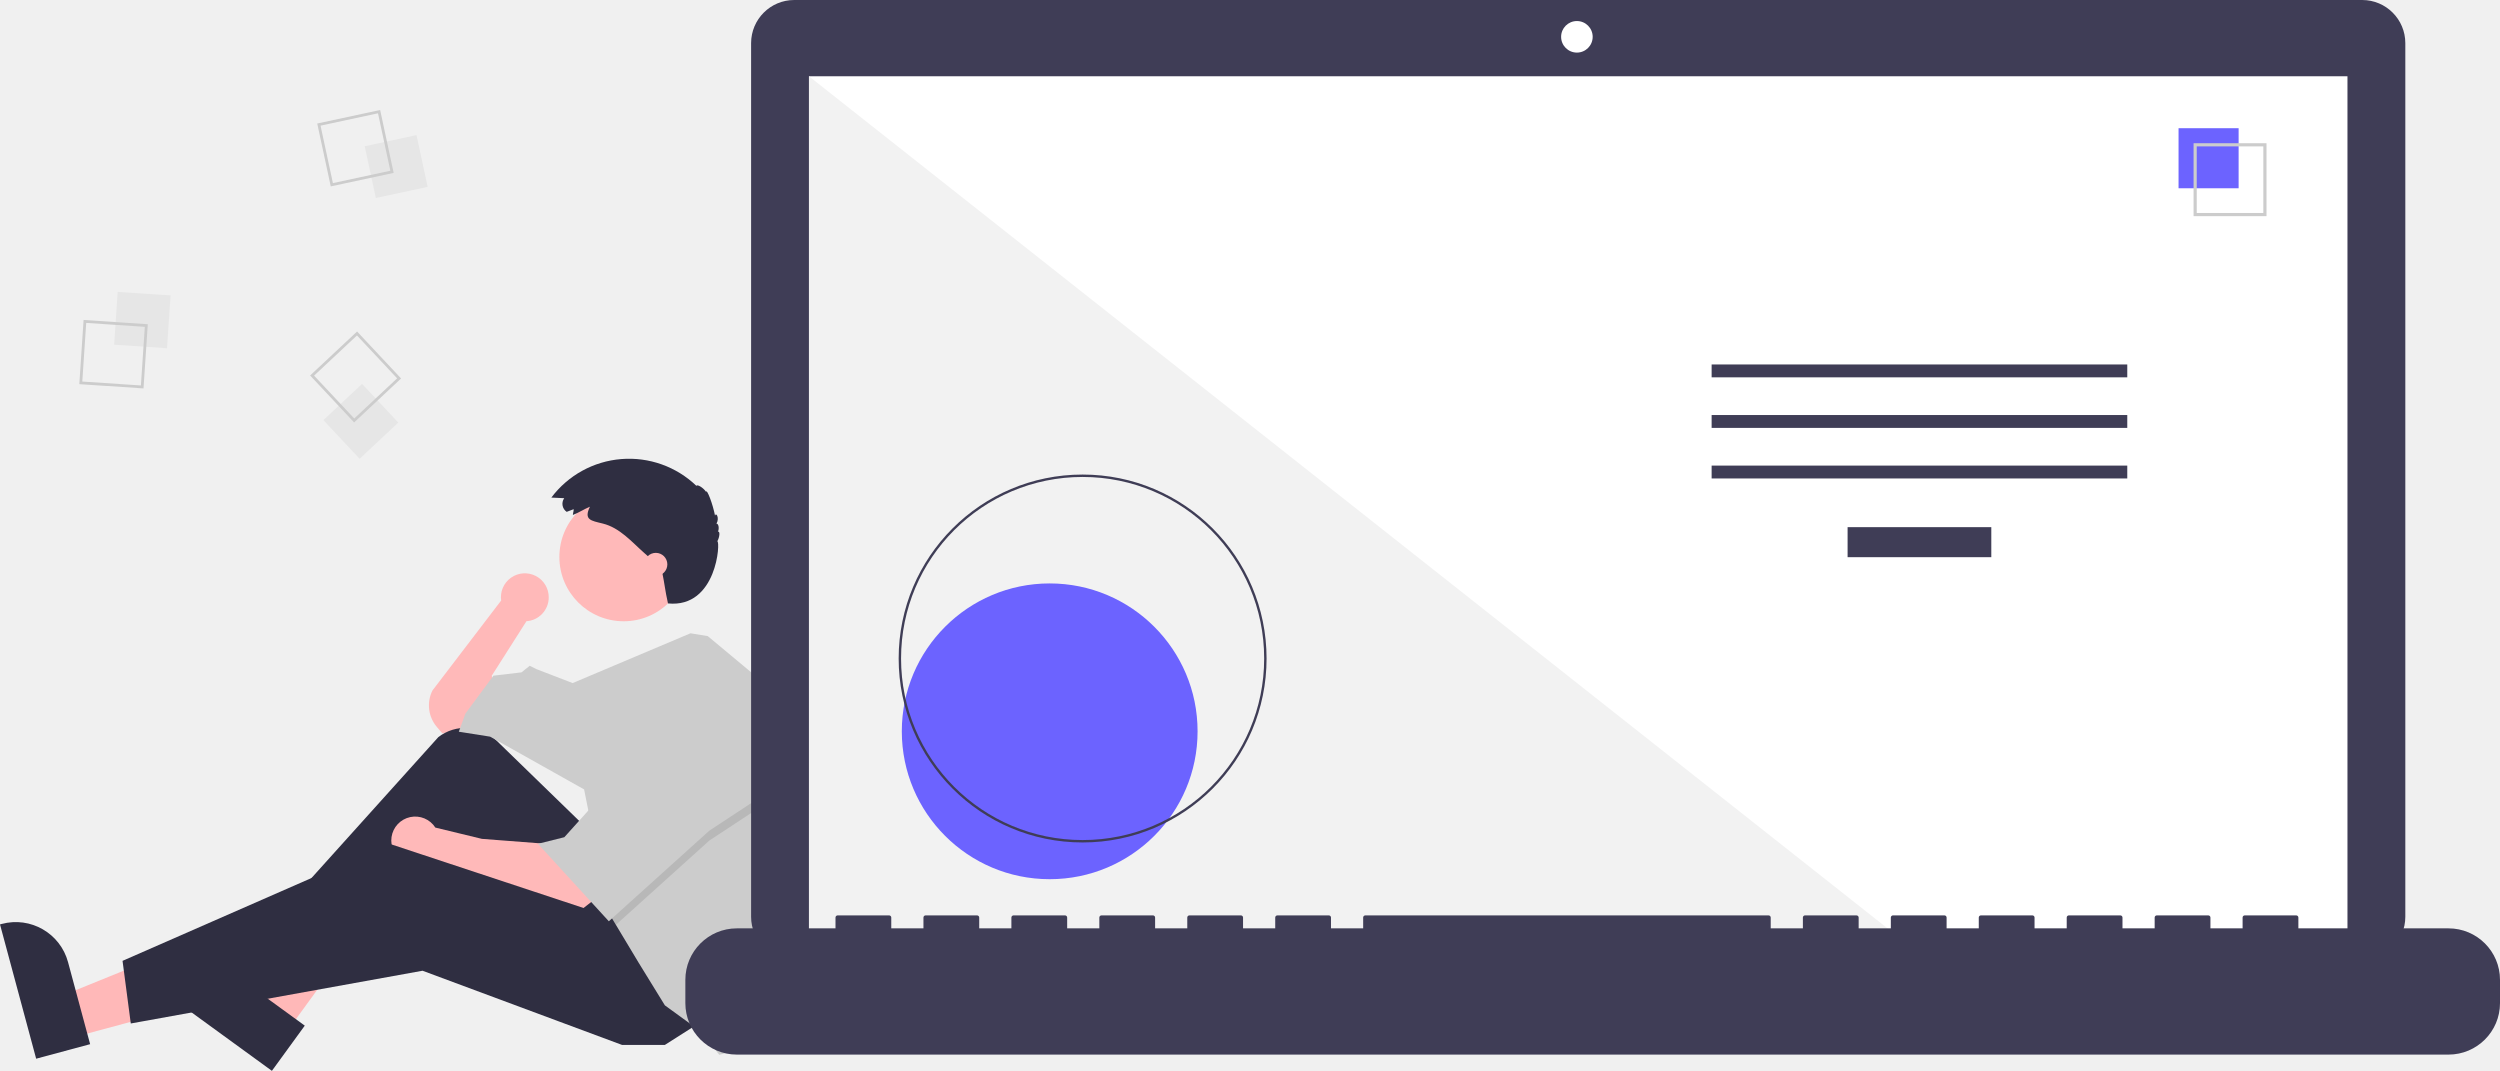
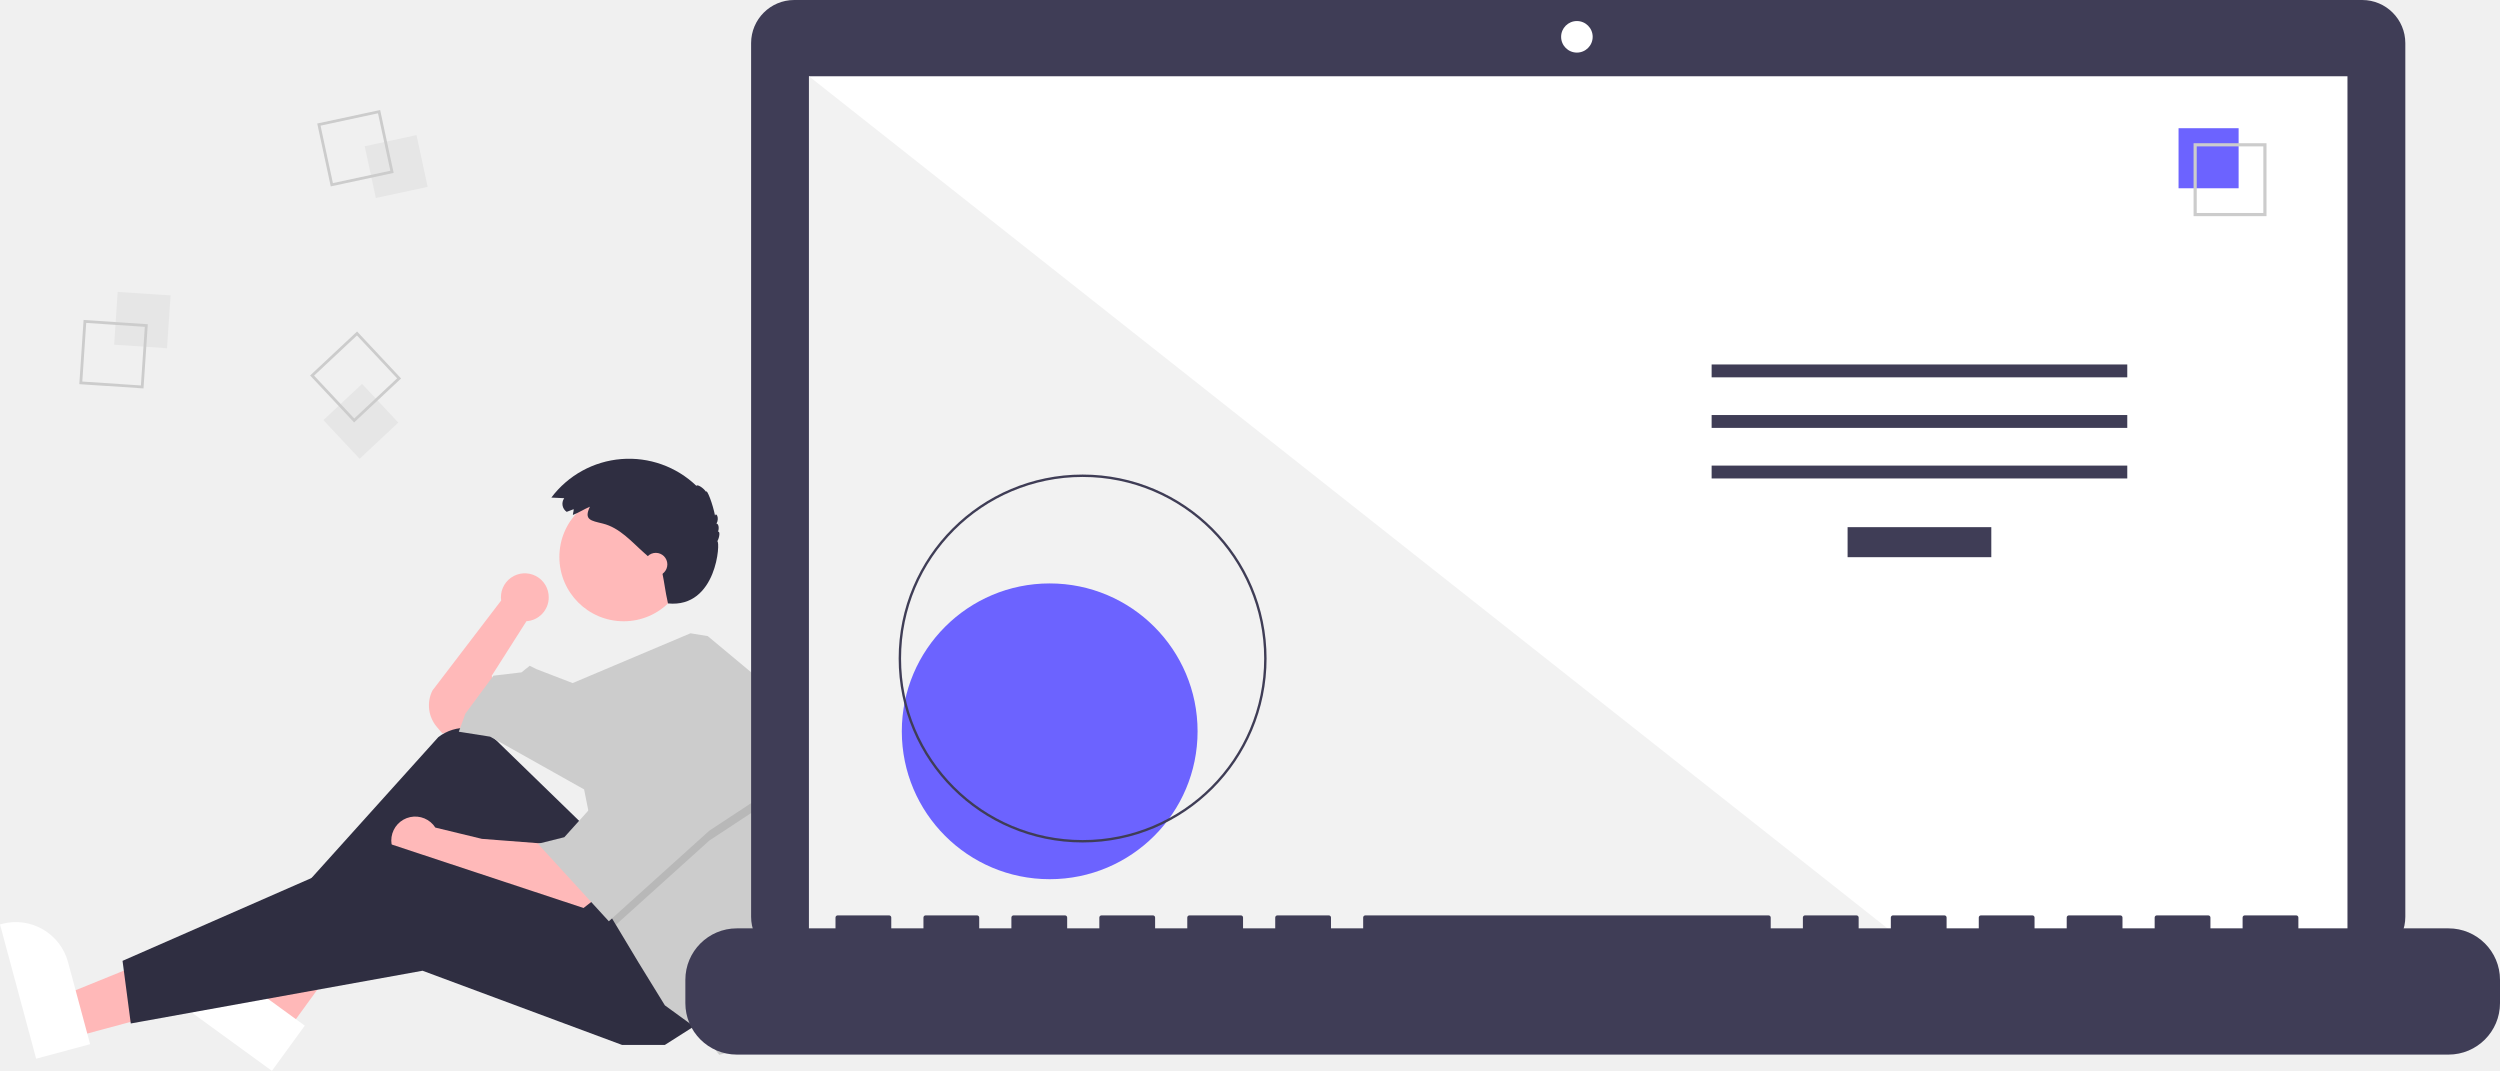
<svg xmlns="http://www.w3.org/2000/svg" id="ba230943-1bdb-4bd0-9561-c7824586c7f7" data-name="Layer 1" width="1019.484" height="436.681" viewBox="0 0 1019.484 436.681">
  <path d="M314.028,475.274a9.751,9.751,0,1,0-19.407,1.282l-28.014,36.686a13.583,13.583,0,0,0,1.836,14.914l2.198,2.564,10.083-2.017,11.428-10.083L290.806,507.192l14.117-22.183-.018-.016A9.743,9.743,0,0,0,314.028,475.274Z" transform="translate(-90.2579 -231.6594)" fill="#ffb9b9" />
  <polygon points="30.041 422.968 25.468 405.984 88.8 380.265 95.549 405.331 30.041 422.968" fill="#ffb8b8" />
-   <path d="M105.002,663.391,90.258,608.629l.693-.187a22.075,22.075,0,0,1,27.054,15.575l0.0.001L127.01,657.466Z" transform="translate(-90.2579 -231.6594)" fill="#2f2e41" />
+   <path d="M105.002,663.391,90.258,608.629l.693-.187a22.075,22.075,0,0,1,27.054,15.575l0.0.001L127.01,657.466Z" transform="translate(-90.2579 -231.6594)" fill="#fff" />
  <polygon points="117.278 420.254 103.054 409.91 136.185 350.121 157.179 365.388 117.278 420.254" fill="#ffb8b8" />
-   <path d="M201.137,668.341,155.271,634.985l.422-.58a22.075,22.075,0,0,1,30.835-4.87l.001.001L214.542,649.908Z" transform="translate(-90.2579 -231.6594)" fill="#2f2e41" />
+   <path d="M201.137,668.341,155.271,634.985l.422-.58a22.075,22.075,0,0,1,30.835-4.87l.001.001L214.542,649.908Z" transform="translate(-90.2579 -231.6594)" fill="#fff" />
  <path d="M328.45,568.364l-35.795-34.773a18.076,18.076,0,0,0-23.668-1.322L201.401,607.352l6.05,9.411L271.984,573.069l43.694,57.139,41.678-20.838Z" transform="translate(-90.2579 -231.6594)" fill="#2f2e41" />
  <path d="M312.989,575.758l-26.217-2.017-18.986-4.603a9.753,9.753,0,1,0-1.85,12.656l-.003.014,11.428,4.706,49.072,16.806,6.05-4.706Z" transform="translate(-90.2579 -231.6594)" fill="#ffb9b9" />
  <polygon points="285.92 416.699 271.131 426.11 253.653 426.11 172.315 395.86 53.332 417.371 49.971 391.826 158.871 344.099 254.326 375.693 285.92 416.699" fill="#2f2e41" />
  <circle cx="254.326" cy="227.132" r="26.217" fill="#ffb9b9" />
  <path d="M412.417,563.463a150.631,150.631,0,0,1-7.388,46.592l-1.963,6.037-9.411,43.022-10.083,2.689-7.394-9.411-14.789-10.755L350.634,624.158,341.411,608.791l-2.877-4.8-10.083-50.416-38.317-21.511-12.772-2.017,2.689-7.394,11.428-15.461L302.906,505.847l3.361-2.689,2.689,1.344,14.823,5.71,48.057-20.304,7.031,1.15L403.067,511.225A150.499,150.499,0,0,1,412.417,563.463Z" transform="translate(-90.2579 -231.6594)" fill="#ccc" />
  <polygon points="314.825 325.949 289.281 342.754 251.153 377.131 248.276 372.332 240.209 331.999 242.226 331.999 263.065 293.683 314.825 325.949" opacity="0.1" style="isolation:isolate" />
  <polygon points="263.065 289.649 242.226 327.965 230.126 341.41 219.371 344.099 248.276 375.693 289.281 338.721 314.825 321.915 263.065 289.649" fill="#ccc" />
  <path d="M324.193,439.299l-2.841,1.093a3.965,3.965,0,0,1-1.06-5.507q.023-.034.047-.067l-5.249-.246a39.637,39.637,0,0,1,59.173-4.77c.239-.823,2.844.778,3.908,2.402.357-1.339,2.8,5.135,3.664,9.712.4-1.524,1.938.936.591,3.297.854-.125,1.239,2.059.578,3.276.934-.439.777,2.169-.236,3.911,1.333-.118-.114,27.331-20.114,25.331-1.392-6.397-1-6-2.64-14.226-.763-.81-1.599-1.548-2.433-2.284l-4.513-3.983c-5.247-4.632-10.021-10.348-17.011-12.08-4.804-1.19-7.841-1.458-5.223-6.872-2.365.987-4.574,2.455-6.961,3.372C323.905,440.902,324.239,440.055,324.193,439.299Z" transform="translate(-90.2579 -231.6594)" fill="#2f2e41" />
  <circle cx="267.434" cy="230.157" r="4.706" fill="#ffb9b9" />
  <rect x="137.514" y="351.376" width="21.61" height="21.61" transform="translate(-313.1754 254.4458) rotate(-86.18992)" fill="#e6e6e6" style="isolation:isolate" />
  <path d="M124.344,362.131l26.183,1.744-1.744,26.183-26.183-1.744Zm24.969,2.806-23.906-1.592-1.592,23.906,23.906,1.592Z" transform="translate(-90.2579 -231.6594)" fill="#ccc" />
  <rect x="241.009" y="288.772" width="21.61" height="21.61" transform="translate(-147.5724 -172.0746) rotate(-12.12675)" fill="#e6e6e6" style="isolation:isolate" />
  <path d="M245.278,276.51l5.513,25.655-25.655,5.513-5.513-25.655Zm4.157,24.779-5.033-23.424-23.424,5.033,5.033,23.424Z" transform="translate(-90.2579 -231.6594)" fill="#ccc" />
  <rect x="226.603" y="392.674" width="21.61" height="21.61" transform="translate(-301.9456 39.64172) rotate(-43.12712)" fill="#e6e6e6" style="isolation:isolate" />
  <path d="M253.815,385.997,234.663,403.935l-17.939-19.152,19.152-17.939Zm-19.099,16.326,17.486-16.379-16.379-17.486-17.486,16.379Z" transform="translate(-90.2579 -231.6594)" fill="#ccc" />
  <path d="M1053.535,231.659H414.152a17.598,17.598,0,0,0-17.599,17.598v356.252a17.599,17.599,0,0,0,17.599,17.599H1053.535a17.599,17.599,0,0,0,17.599-17.599V249.258a17.599,17.599,0,0,0-17.599-17.598Z" transform="translate(-90.2579 -231.6594)" fill="#3f3d56" />
  <rect x="329.89" y="31.101" width="627.391" height="353.913" fill="#fff" />
  <circle cx="643.049" cy="15.014" r="6.435" fill="#fff" />
  <polygon points="777.858 385.015 329.89 385.015 329.89 31.102 777.858 385.015" fill="#f2f2f2" style="isolation:isolate" />
  <circle cx="428.058" cy="298.224" r="60.307" fill="#6c63ff" />
  <path d="M531.741,575.21a75.016,75.016,0,1,1,75.016-75.016A75.016,75.016,0,0,1,531.741,575.21Zm0-149.051A74.035,74.035,0,1,0,605.776,500.194a74.035,74.035,0,0,0-74.035-74.035Z" transform="translate(-90.2579 -231.6594)" fill="#3f3d56" />
  <rect x="753.437" y="214.97" width="58.605" height="12.246" fill="#3f3d56" />
  <rect x="697.991" y="148.627" width="169.497" height="5.248" fill="#3f3d56" />
  <rect x="697.991" y="169.246" width="169.497" height="5.248" fill="#3f3d56" />
  <rect x="697.991" y="189.866" width="169.497" height="5.248" fill="#3f3d56" />
  <rect x="888.401" y="52.282" width="24.492" height="24.492" fill="#6c63ff" />
  <path d="M1014.522,319.804h-29.74v-29.74h29.74Zm-28.447-1.293h27.154V291.357H986.075Z" transform="translate(-90.2579 -231.6594)" fill="#ccc" />
  <path d="M1088.749,610.239h-61.229v-4.412a.875.875,0,0,0-.875-.875h-20.993a.875.875,0,0,0-.875.875v4.412H991.657v-4.412a.875.875,0,0,0-.875-.875H969.789a.875.875,0,0,0-.875.875h0v4.412H955.794v-4.412a.875.875,0,0,0-.875-.875h-20.993a.875.875,0,0,0-.875.875h0v4.412H919.931v-4.412a.875.875,0,0,0-.875-.875H898.064a.875.875,0,0,0-.875.875v4.412H884.068v-4.412a.875.875,0,0,0-.875-.875H862.201a.875.875,0,0,0-.875.875h0v4.412H848.205v-4.412a.875.875,0,0,0-.875-.875H826.338a.875.875,0,0,0-.875.875h0v4.412H812.343v-4.412a.875.875,0,0,0-.875-.875H647.023a.875.875,0,0,0-.875.875h0v4.412H633.028v-4.412a.875.875,0,0,0-.875-.875H611.161a.875.875,0,0,0-.875.875h0v4.412h-13.121v-4.412a.875.875,0,0,0-.875-.875h-20.993a.875.875,0,0,0-.875.875h0v4.412H561.302v-4.412a.875.875,0,0,0-.875-.875H539.435a.875.875,0,0,0-.875.875h0v4.412H525.44v-4.412a.875.875,0,0,0-.875-.875H503.572a.875.875,0,0,0-.875.875h0v4.412h-13.121v-4.412a.875.875,0,0,0-.875-.875H467.709a.875.875,0,0,0-.875.875v4.412H453.714v-4.412a.875.875,0,0,0-.875-.875H431.846a.875.875,0,0,0-.875.875h0v4.412H390.735A20.993,20.993,0,0,0,369.742,631.232v9.492A20.993,20.993,0,0,0,390.735,661.717h698.014a20.993,20.993,0,0,0,20.993-20.993V631.232A20.993,20.993,0,0,0,1088.749,610.239Z" transform="translate(-90.2579 -231.6594)" fill="#3f3d56" />
</svg>
